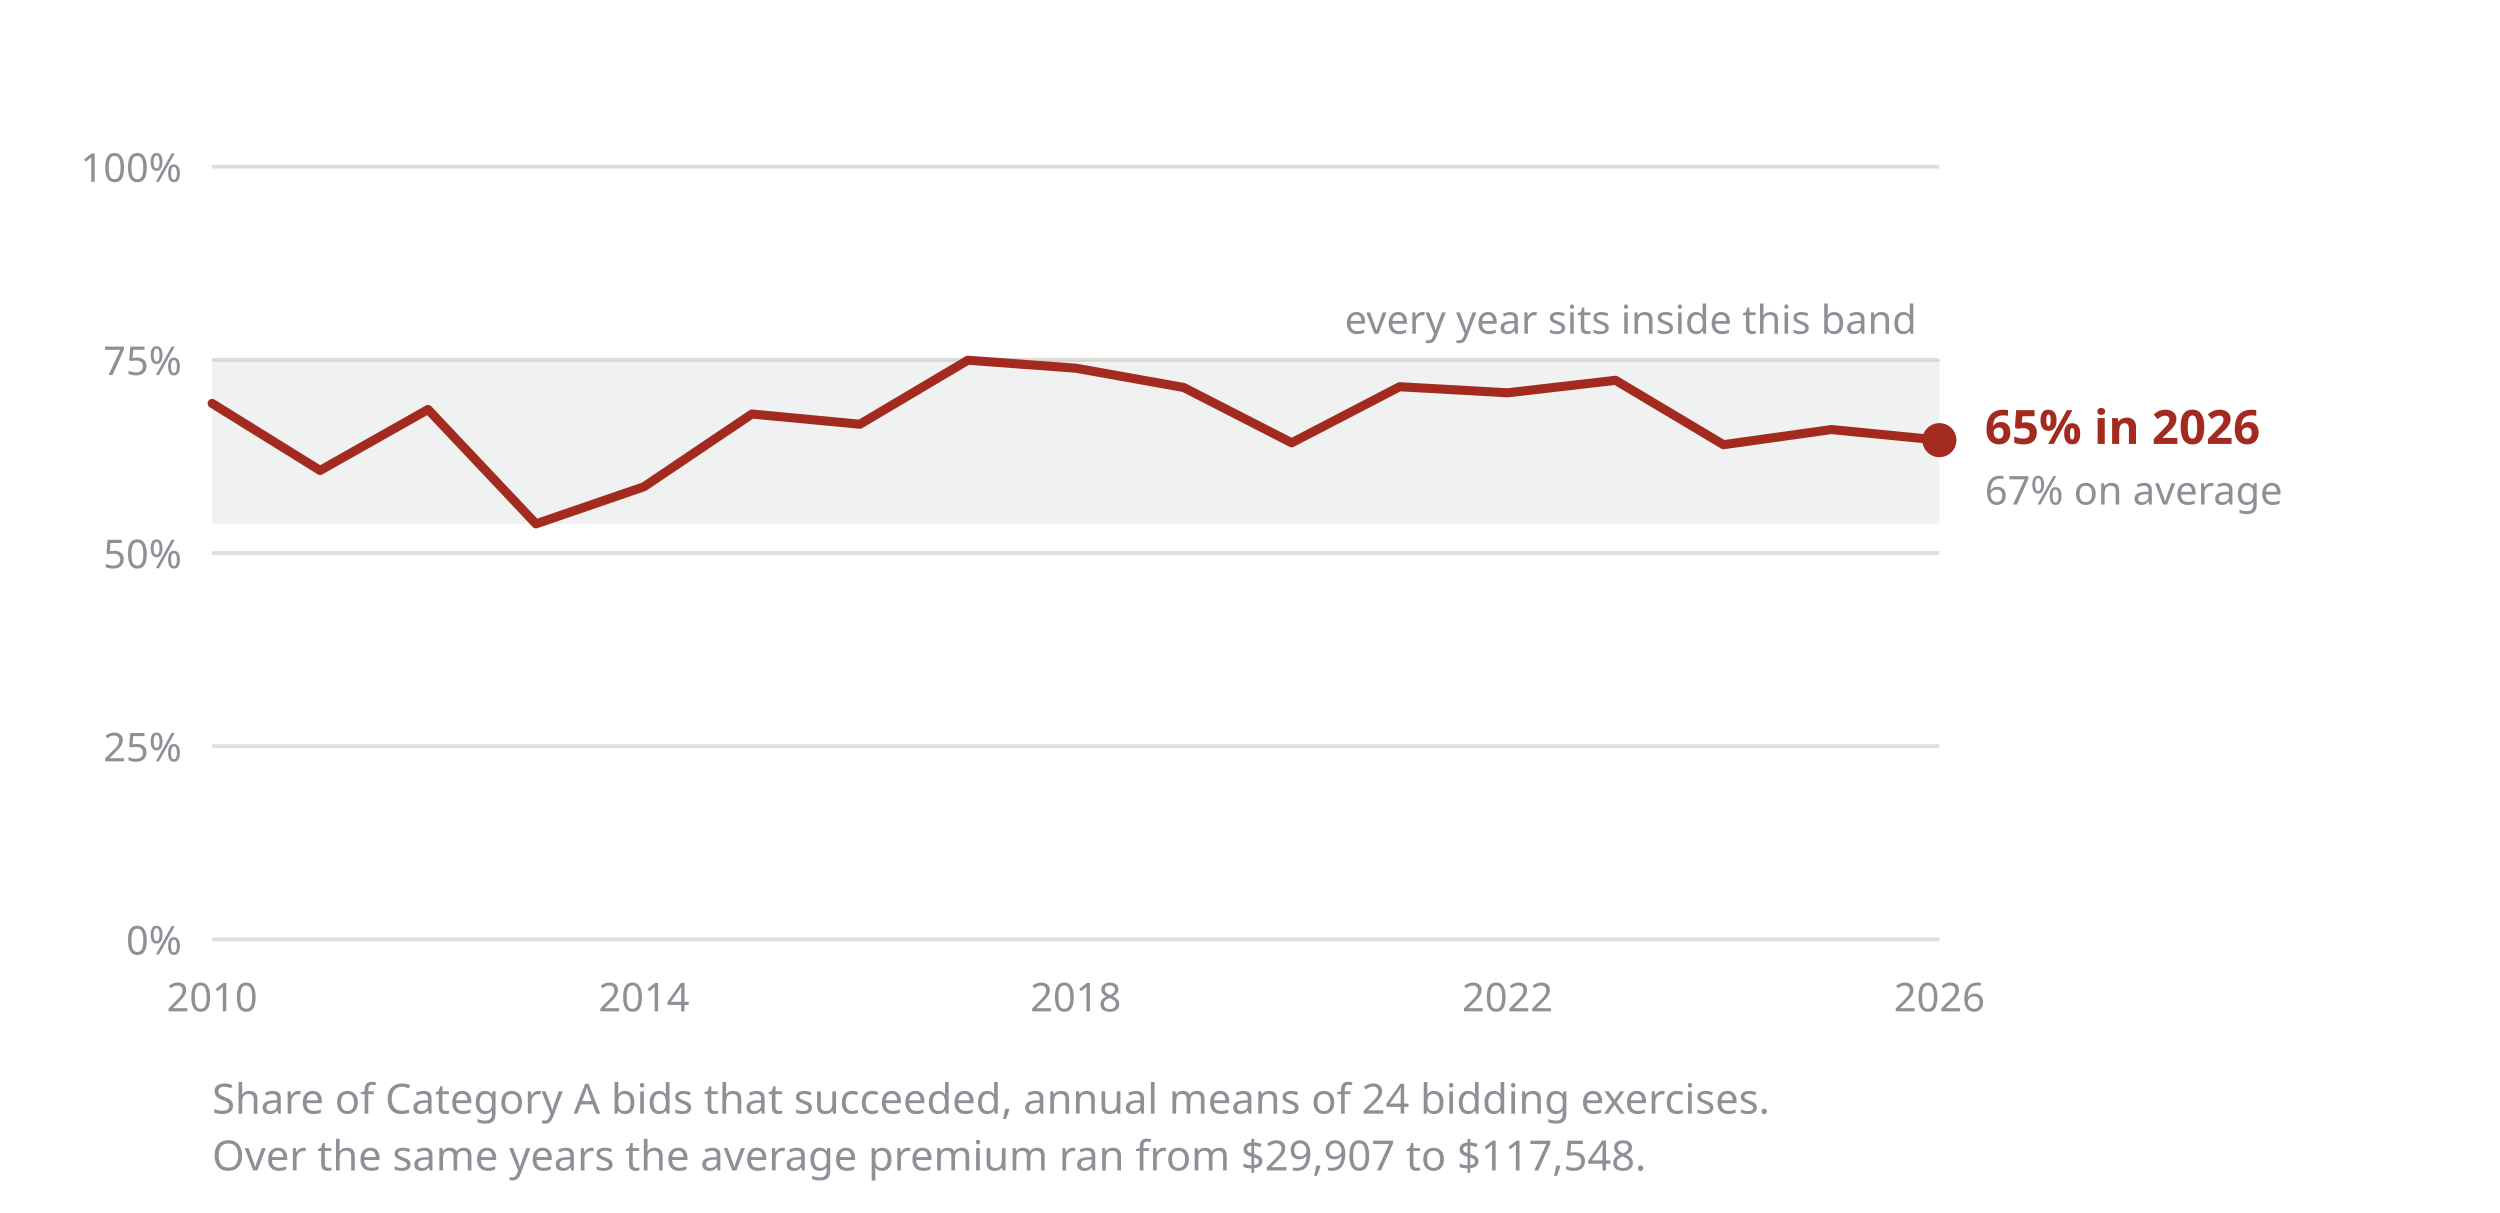
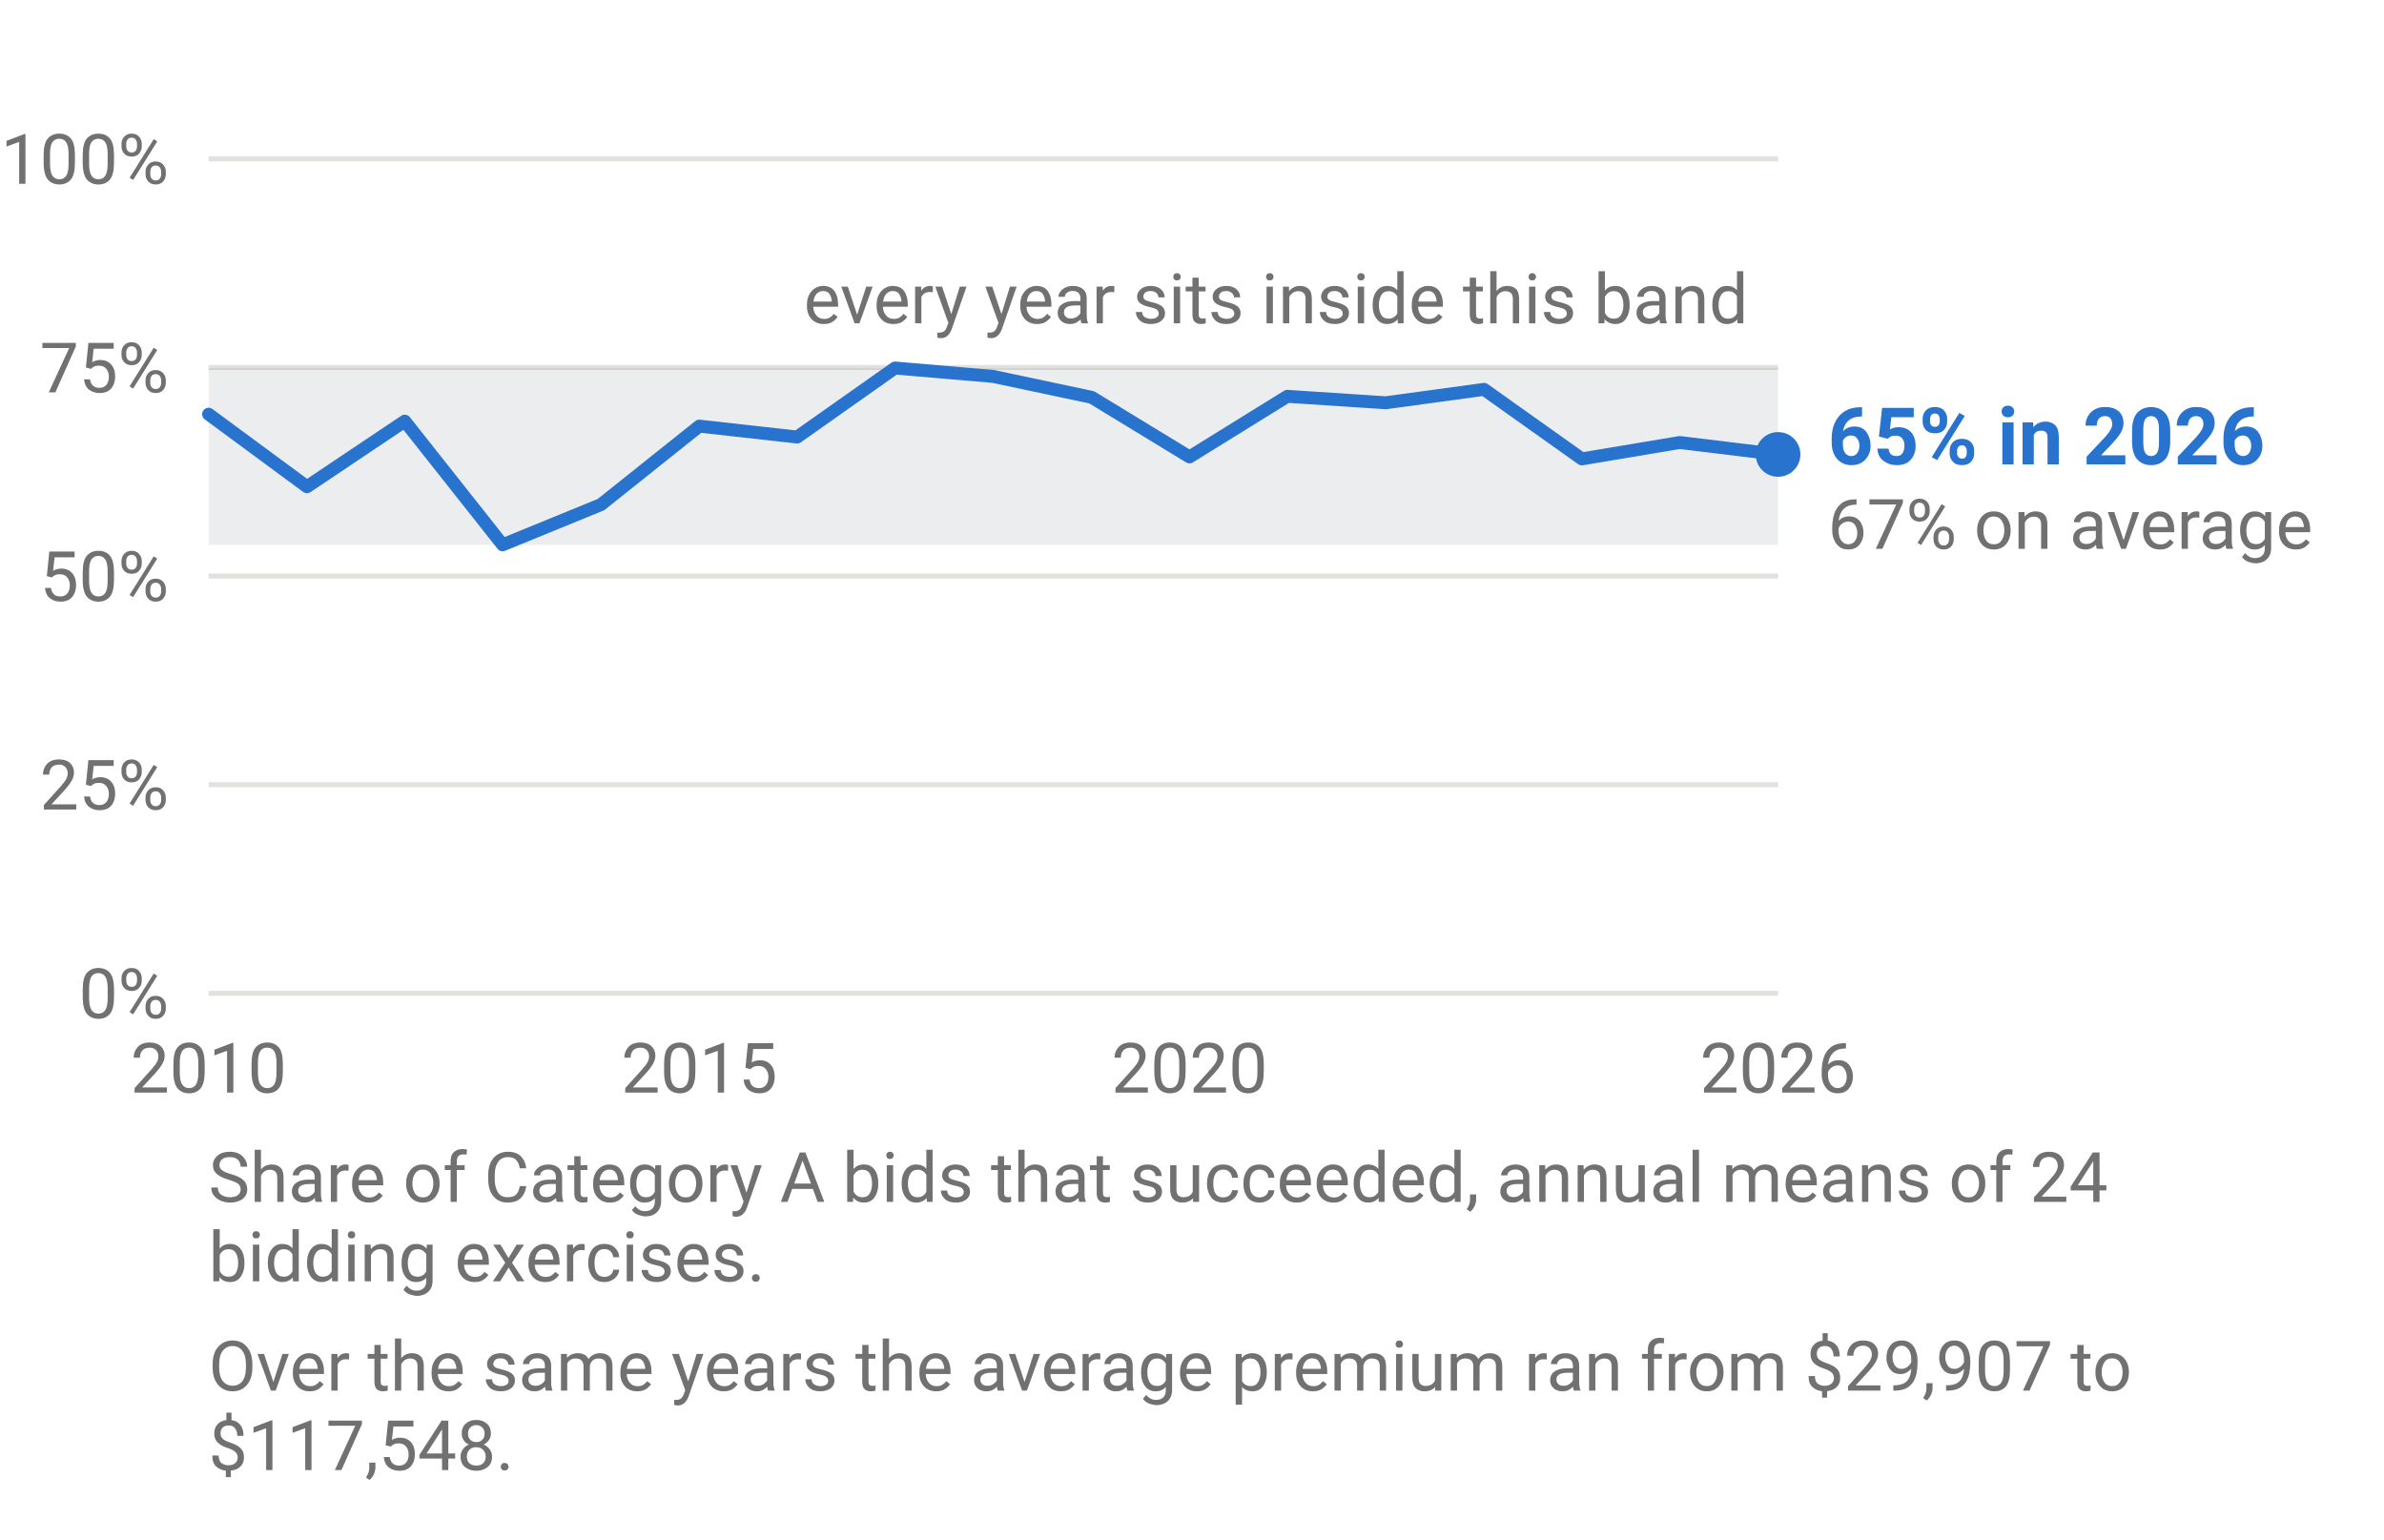
- <svg xmlns="http://www.w3.org/2000/svg" viewBox="0 0 660 320" role="img" aria-label="Line chart. The share of Category A COE bids that succeed, by year, from 2010 to 2026. The line stays between 54 and 75 percent for the whole period, close to a flat average of 67 percent, while the premium over the same years moved by a factor of almost four." font-family="IBM Plex Sans, system-ui, sans-serif">
-   <line x1="56" y1="248.0" x2="512" y2="248.0" stroke="var(--fig-rule,#dfdeda)" stroke-width="1" />
-   <text x="48" y="252.0" text-anchor="end" font-size="10.5" fill="var(--fig-ink-3,#8d9096)" font-variant-numeric="tabular-nums">0%</text>
-   <line x1="56" y1="197.0" x2="512" y2="197.0" stroke="var(--fig-rule,#dfdeda)" stroke-width="1" />
-   <text x="48" y="201.0" text-anchor="end" font-size="10.5" fill="var(--fig-ink-3,#8d9096)" font-variant-numeric="tabular-nums">25%</text>
-   <line x1="56" y1="146.0" x2="512" y2="146.0" stroke="var(--fig-rule,#dfdeda)" stroke-width="1" />
-   <text x="48" y="150.0" text-anchor="end" font-size="10.5" fill="var(--fig-ink-3,#8d9096)" font-variant-numeric="tabular-nums">50%</text>
-   <line x1="56" y1="95.0" x2="512" y2="95.0" stroke="var(--fig-rule,#dfdeda)" stroke-width="1" />
-   <text x="48" y="99.0" text-anchor="end" font-size="10.5" fill="var(--fig-ink-3,#8d9096)" font-variant-numeric="tabular-nums">75%</text>
-   <line x1="56" y1="44.0" x2="512" y2="44.0" stroke="var(--fig-rule,#dfdeda)" stroke-width="1" />
-   <text x="48" y="48.0" text-anchor="end" font-size="10.5" fill="var(--fig-ink-3,#8d9096)" font-variant-numeric="tabular-nums">100%</text>
-   <rect x="56" y="95.1" width="456" height="43.2" fill="var(--fig-context,#8d9096)" opacity="0.13" />
-   <text x="506" y="88.1" text-anchor="end" font-size="10.5" fill="var(--fig-ink-3,#8d9096)">every year sits inside this band</text>
-   <text x="56.0" y="267" text-anchor="middle" font-size="10.5" fill="var(--fig-ink-3,#8d9096)">2010</text>
-   <text x="170.0" y="267" text-anchor="middle" font-size="10.5" fill="var(--fig-ink-3,#8d9096)">2014</text>
-   <text x="284.0" y="267" text-anchor="middle" font-size="10.5" fill="var(--fig-ink-3,#8d9096)">2018</text>
-   <text x="398.0" y="267" text-anchor="middle" font-size="10.5" fill="var(--fig-ink-3,#8d9096)">2022</text>
-   <text x="512.0" y="267" text-anchor="middle" font-size="10.5" fill="var(--fig-ink-3,#8d9096)">2026</text>
-   <polyline points="56.0,106.5 84.5,124.2 113.0,108.1 141.5,138.3 170.0,128.5 198.5,109.3 227.0,112.0 255.5,95.1 284.0,97.2 312.5,102.3 341.0,116.9 369.5,102.1 398.0,103.7 426.5,100.4 455.0,117.4 483.5,113.4 512.0,116.2" fill="none" stroke="var(--fig-subject,#a32a1e)" stroke-width="2.4" stroke-linejoin="round" stroke-linecap="round" />
-   <circle cx="512.0" cy="116.2" r="4.5" fill="var(--fig-subject,#a32a1e)" />
-   <text x="524" y="117.2" font-size="12.5" fill="var(--fig-subject,#a32a1e)" font-weight="600">65% in 2026</text>
-   <text x="524" y="133.2" font-size="10.5" fill="var(--fig-ink-3,#8d9096)">67% on average</text>
-   <text x="56" y="294" font-size="11" fill="var(--fig-ink-3,#8d9096)">Share of Category A bids that succeeded, annual means of 24 bidding exercises.</text>
-   <text x="56" y="309" font-size="11" fill="var(--fig-ink-3,#8d9096)">Over the same years the average premium ran from $29,907 to $117,548.</text>
+ <svg xmlns="http://www.w3.org/2000/svg" viewBox="0 0 480 310" role="img" aria-label="Line chart. The share of Category A COE bids that succeed, by year, from 2010 to 2026. The line stays between 54 and 75 percent for the whole period, close to a flat average of 67 percent, while the premium over the same years moved by a factor of almost four.">
+   <style>:root{--fig-ink:#0b0b0b;--fig-ink-2:#52514e;--fig-ink-3:#717171;--fig-rule:#e2e1dd;--fig-surface:#fcfcfa;--fig-subject:#2873ce;--fig-context:#707379;}@media (prefers-color-scheme: dark){:root{--fig-ink:#ffffff;--fig-ink-2:#c3c2b7;--fig-ink-3:#9a9a9a;--fig-rule:#38393a;--fig-surface:#1a1a19;--fig-subject:#3987e5;--fig-context:#93969c;}}:root[data-theme="dark"]{--fig-ink:#ffffff;--fig-ink-2:#c3c2b7;--fig-ink-3:#9a9a9a;--fig-rule:#38393a;--fig-surface:#1a1a19;--fig-subject:#3987e5;--fig-context:#93969c;}text{font-family:ui-sans-serif,system-ui,-apple-system,Segoe UI,Roboto,Helvetica,Arial,sans-serif;}</style>
+   <line x1="42" y1="200.0" x2="358" y2="200.0" stroke="var(--fig-rule,#e2e1dd)" stroke-width="1" />
+   <text x="34" y="205.0" text-anchor="end" font-size="14" fill="var(--fig-ink-3,#717171)" font-variant-numeric="tabular-nums">0%</text>
+   <line x1="42" y1="158.0" x2="358" y2="158.0" stroke="var(--fig-rule,#e2e1dd)" stroke-width="1" />
+   <text x="34" y="163.0" text-anchor="end" font-size="14" fill="var(--fig-ink-3,#717171)" font-variant-numeric="tabular-nums">25%</text>
+   <line x1="42" y1="116.0" x2="358" y2="116.0" stroke="var(--fig-rule,#e2e1dd)" stroke-width="1" />
+   <text x="34" y="121.0" text-anchor="end" font-size="14" fill="var(--fig-ink-3,#717171)" font-variant-numeric="tabular-nums">50%</text>
+   <line x1="42" y1="74.0" x2="358" y2="74.0" stroke="var(--fig-rule,#e2e1dd)" stroke-width="1" />
+   <text x="34" y="79.0" text-anchor="end" font-size="14" fill="var(--fig-ink-3,#717171)" font-variant-numeric="tabular-nums">75%</text>
+   <line x1="42" y1="32.0" x2="358" y2="32.0" stroke="var(--fig-rule,#e2e1dd)" stroke-width="1" />
+   <text x="34" y="37.0" text-anchor="end" font-size="14" fill="var(--fig-ink-3,#717171)" font-variant-numeric="tabular-nums">100%</text>
+   <rect x="42" y="74.1" width="316" height="35.6" fill="var(--fig-context,#707379)" opacity="0.13" />
+   <text x="352" y="65.1" text-anchor="end" font-size="14" fill="var(--fig-ink-3,#717171)">every year sits inside this band</text>
+   <text x="42.0" y="220" text-anchor="middle" font-size="14" fill="var(--fig-ink-3,#717171)">2010</text>
+   <text x="140.8" y="220" text-anchor="middle" font-size="14" fill="var(--fig-ink-3,#717171)">2015</text>
+   <text x="239.5" y="220" text-anchor="middle" font-size="14" fill="var(--fig-ink-3,#717171)">2020</text>
+   <text x="358.0" y="220" text-anchor="middle" font-size="14" fill="var(--fig-ink-3,#717171)">2026</text>
+   <polyline points="42.0,83.4 61.8,98.0 81.5,84.8 101.2,109.7 121.0,101.6 140.8,85.8 160.5,88.0 180.2,74.1 200.0,75.8 219.8,80.0 239.5,92.0 259.2,79.8 279.0,81.1 298.8,78.4 318.5,92.4 338.2,89.1 358.0,91.5" fill="none" stroke="var(--fig-subject,#2873ce)" stroke-width="2.6" stroke-linejoin="round" stroke-linecap="round" />
+   <circle cx="358.0" cy="91.5" r="4.5" fill="var(--fig-subject,#2873ce)" />
+   <text x="368" y="93.5" font-size="16" fill="var(--fig-subject,#2873ce)" font-weight="600">65% in 2026</text>
+   <text x="368" y="110.5" font-size="14" fill="var(--fig-ink-3,#717171)">67% on average</text>
+   <text x="42" y="242" font-size="14" fill="var(--fig-ink-3,#717171)">Share of Category A bids that succeeded, annual means of 24</text>
+   <text x="42" y="258" font-size="14" fill="var(--fig-ink-3,#717171)">bidding exercises.</text>
+   <text x="42" y="280" font-size="14" fill="var(--fig-ink-3,#717171)">Over the same years the average premium ran from $29,907 to</text>
+   <text x="42" y="296" font-size="14" fill="var(--fig-ink-3,#717171)">$117,548.</text>
</svg>
